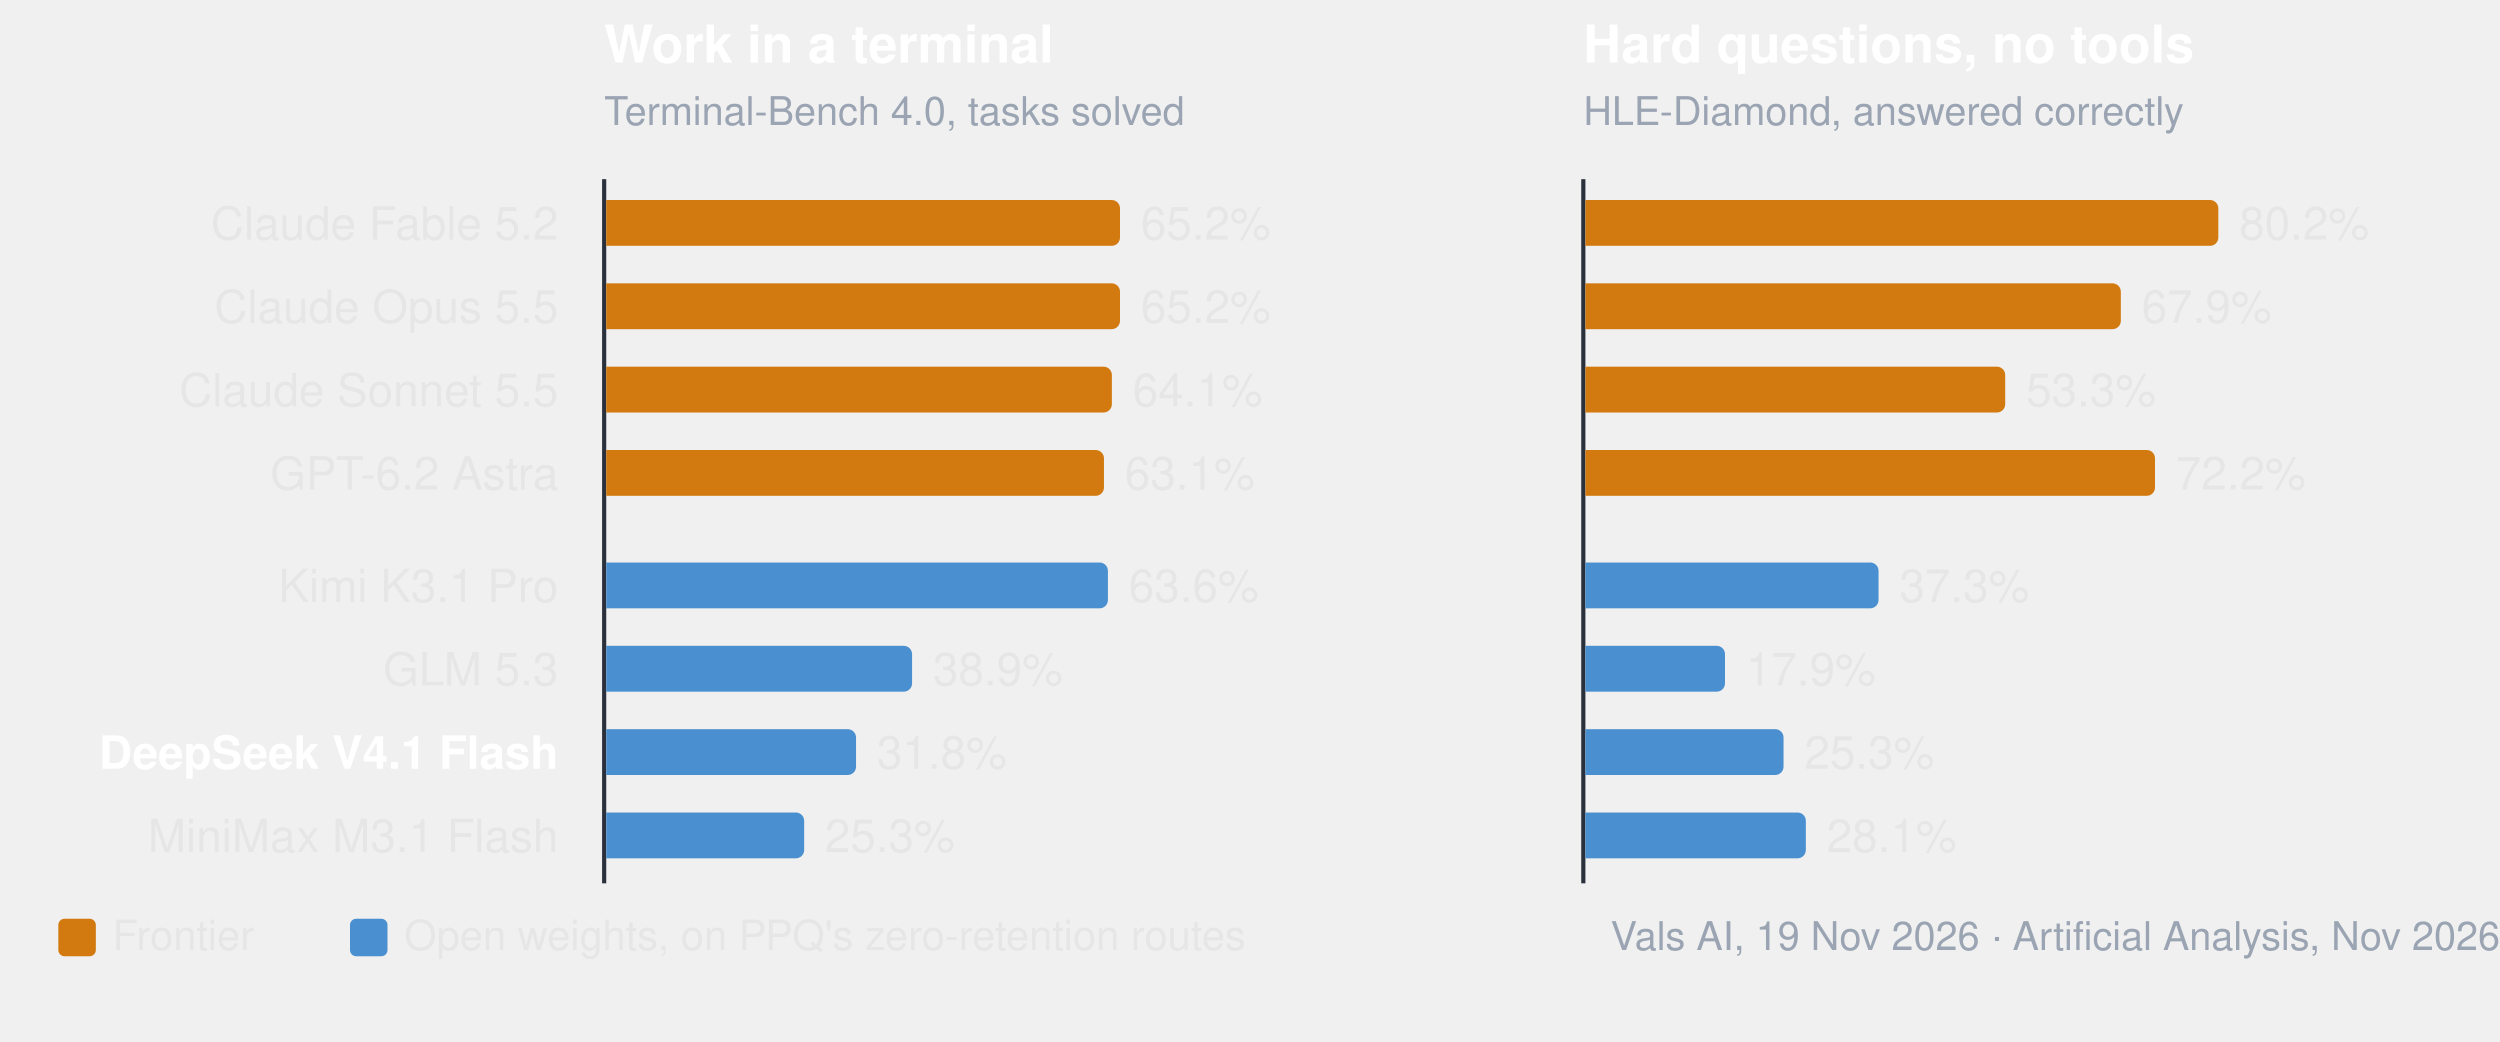
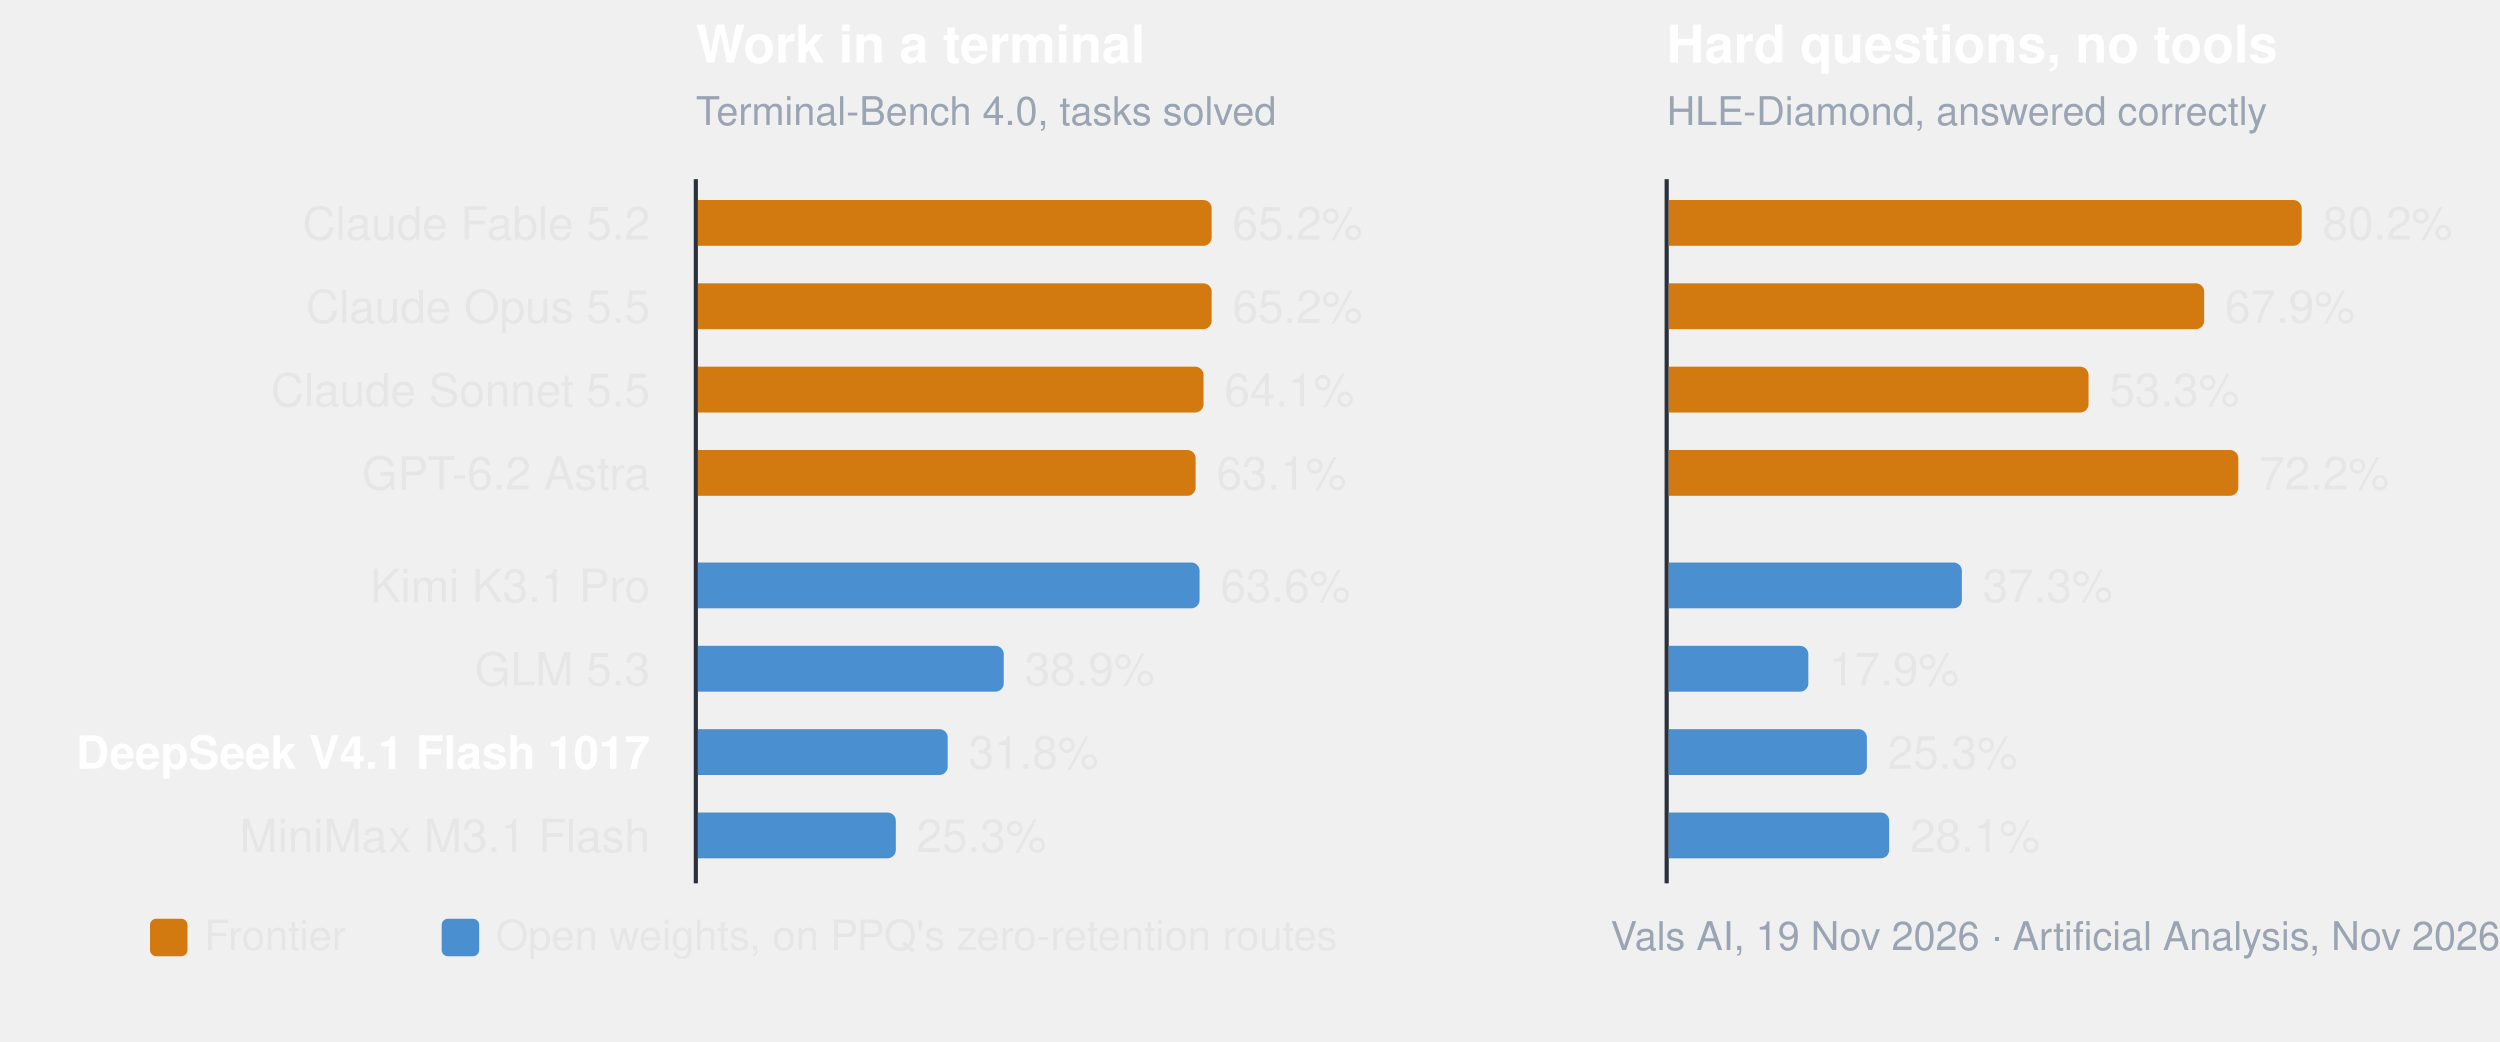
<svg xmlns="http://www.w3.org/2000/svg" viewBox="0 0 1200 500" font-family="Helvetica, Arial, sans-serif" role="img" aria-label="Benchmark scores of four frontier models and four open-weight models offered on PPQ">
-   <text x="290" y="30" fill="#ffffff" font-size="25" font-weight="700">Work in a terminal</text>
-   <text x="290" y="60" fill="#9aa4b2" font-size="19">Terminal-Bench 4.0, tasks solved</text>
-   <line x1="290" y1="86" x2="290" y2="424" stroke="#2a313c" stroke-width="2" />
-   <text x="760" y="30" fill="#ffffff" font-size="25" font-weight="700">Hard questions, no tools</text>
-   <text x="760" y="60" fill="#9aa4b2" font-size="19">HLE-Diamond, answered correctly</text>
-   <line x1="760" y1="86" x2="760" y2="424" stroke="#2a313c" stroke-width="2" />
-   <text x="268" y="115.0" text-anchor="end" fill="#e6e6e6" font-size="22">Claude Fable 5.2</text>
-   <path d="M291,96 h242.6 a4,4 0 0 1 4,4 v14 a4,4 0 0 1 -4,4 h-242.6 z" fill="#d27a0f" />
-   <text x="547.6" y="115.0" fill="#e6e6e6" font-size="22">65.2%</text>
-   <path d="M761,96 h299.8 a4,4 0 0 1 4,4 v14 a4,4 0 0 1 -4,4 h-299.8 z" fill="#d27a0f" />
-   <text x="1074.8" y="115.0" fill="#e6e6e6" font-size="22">80.2%</text>
-   <text x="268" y="155.0" text-anchor="end" fill="#e6e6e6" font-size="22">Claude Opus 5.5</text>
-   <path d="M291,136 h242.6 a4,4 0 0 1 4,4 v14 a4,4 0 0 1 -4,4 h-242.6 z" fill="#d27a0f" />
-   <text x="547.6" y="155.0" fill="#e6e6e6" font-size="22">65.2%</text>
-   <path d="M761,136 h253.0 a4,4 0 0 1 4,4 v14 a4,4 0 0 1 -4,4 h-253.0 z" fill="#d27a0f" />
-   <text x="1028.0" y="155.0" fill="#e6e6e6" font-size="22">67.9%</text>
-   <text x="268" y="195.0" text-anchor="end" fill="#e6e6e6" font-size="22">Claude Sonnet 5.5</text>
-   <path d="M291,176 h238.7 a4,4 0 0 1 4,4 v14 a4,4 0 0 1 -4,4 h-238.7 z" fill="#d27a0f" />
-   <text x="543.7" y="195.0" fill="#e6e6e6" font-size="22">64.1%</text>
-   <path d="M761,176 h197.5 a4,4 0 0 1 4,4 v14 a4,4 0 0 1 -4,4 h-197.5 z" fill="#d27a0f" />
-   <text x="972.5" y="195.0" fill="#e6e6e6" font-size="22">53.3%</text>
-   <text x="268" y="235.0" text-anchor="end" fill="#e6e6e6" font-size="22">GPT-6.2 Astra</text>
-   <path d="M291,216 h234.9 a4,4 0 0 1 4,4 v14 a4,4 0 0 1 -4,4 h-234.9 z" fill="#d27a0f" />
-   <text x="539.9" y="235.0" fill="#e6e6e6" font-size="22">63.1%</text>
-   <path d="M761,216 h269.4 a4,4 0 0 1 4,4 v14 a4,4 0 0 1 -4,4 h-269.4 z" fill="#d27a0f" />
-   <text x="1044.4" y="235.0" fill="#e6e6e6" font-size="22">72.2%</text>
-   <text x="268" y="289.0" text-anchor="end" fill="#e6e6e6" font-size="22">Kimi K3.1 Pro</text>
-   <path d="M291,270 h236.8 a4,4 0 0 1 4,4 v14 a4,4 0 0 1 -4,4 h-236.8 z" fill="#4a8fd0" />
-   <text x="541.8" y="289.0" fill="#e6e6e6" font-size="22">63.6%</text>
-   <path d="M761,270 h136.7 a4,4 0 0 1 4,4 v14 a4,4 0 0 1 -4,4 h-136.7 z" fill="#4a8fd0" />
-   <text x="911.7" y="289.0" fill="#e6e6e6" font-size="22">37.3%</text>
-   <text x="268" y="329.0" text-anchor="end" fill="#e6e6e6" font-size="22">GLM 5.3</text>
-   <path d="M291,310 h142.8 a4,4 0 0 1 4,4 v14 a4,4 0 0 1 -4,4 h-142.8 z" fill="#4a8fd0" />
-   <text x="447.8" y="329.0" fill="#e6e6e6" font-size="22">38.9%</text>
-   <path d="M761,310 h63.0 a4,4 0 0 1 4,4 v14 a4,4 0 0 1 -4,4 h-63.0 z" fill="#4a8fd0" />
-   <text x="838.0" y="329.0" fill="#e6e6e6" font-size="22">17.9%</text>
-   <text x="268" y="369.0" text-anchor="end" fill="#ffffff" font-size="22" font-weight="700">DeepSeek V4.1 Flash</text>
-   <path d="M291,350 h115.9 a4,4 0 0 1 4,4 v14 a4,4 0 0 1 -4,4 h-115.9 z" fill="#4a8fd0" />
-   <text x="420.9" y="369.0" fill="#e6e6e6" font-size="22">31.8%</text>
-   <path d="M761,350 h91.1 a4,4 0 0 1 4,4 v14 a4,4 0 0 1 -4,4 h-91.1 z" fill="#4a8fd0" />
-   <text x="866.1" y="369.0" fill="#e6e6e6" font-size="22">25.3%</text>
-   <text x="268" y="409.0" text-anchor="end" fill="#e6e6e6" font-size="22">MiniMax M3.1 Flash</text>
-   <path d="M291,390 h91.0 a4,4 0 0 1 4,4 v14 a4,4 0 0 1 -4,4 h-91.0 z" fill="#4a8fd0" />
-   <text x="395.9" y="409.0" fill="#e6e6e6" font-size="22">25.3%</text>
-   <path d="M761,390 h101.8 a4,4 0 0 1 4,4 v14 a4,4 0 0 1 -4,4 h-101.8 z" fill="#4a8fd0" />
-   <text x="876.8" y="409.0" fill="#e6e6e6" font-size="22">28.1%</text>
-   <rect x="28" y="441" width="18" height="18" rx="3" fill="#d27a0f" />
-   <text x="54" y="456" fill="#e6e6e6" font-size="20">Frontier</text>
-   <rect x="168" y="441" width="18" height="18" rx="3" fill="#4a8fd0" />
-   <text x="194" y="456" fill="#e6e6e6" font-size="20">Open weights, on PPQ's zero-retention routes</text>
+   <text x="334" y="30" fill="#ffffff" font-size="25" font-weight="700">Work in a terminal</text>
+   <text x="334" y="60" fill="#9aa4b2" font-size="19">Terminal-Bench 4.0, tasks solved</text>
+   <line x1="334" y1="86" x2="334" y2="424" stroke="#2a313c" stroke-width="2" />
+   <text x="800" y="30" fill="#ffffff" font-size="25" font-weight="700">Hard questions, no tools</text>
+   <text x="800" y="60" fill="#9aa4b2" font-size="19">HLE-Diamond, answered correctly</text>
+   <line x1="800" y1="86" x2="800" y2="424" stroke="#2a313c" stroke-width="2" />
+   <text x="312" y="115.0" text-anchor="end" fill="#e6e6e6" font-size="22">Claude Fable 5.2</text>
+   <path d="M335,96 h242.6 a4,4 0 0 1 4,4 v14 a4,4 0 0 1 -4,4 h-242.6 z" fill="#d27a0f" />
+   <text x="591.6" y="115.0" fill="#e6e6e6" font-size="22">65.2%</text>
+   <path d="M801,96 h299.8 a4,4 0 0 1 4,4 v14 a4,4 0 0 1 -4,4 h-299.8 z" fill="#d27a0f" />
+   <text x="1114.8" y="115.0" fill="#e6e6e6" font-size="22">80.2%</text>
+   <text x="312" y="155.0" text-anchor="end" fill="#e6e6e6" font-size="22">Claude Opus 5.5</text>
+   <path d="M335,136 h242.6 a4,4 0 0 1 4,4 v14 a4,4 0 0 1 -4,4 h-242.6 z" fill="#d27a0f" />
+   <text x="591.6" y="155.0" fill="#e6e6e6" font-size="22">65.2%</text>
+   <path d="M801,136 h253.0 a4,4 0 0 1 4,4 v14 a4,4 0 0 1 -4,4 h-253.0 z" fill="#d27a0f" />
+   <text x="1068.0" y="155.0" fill="#e6e6e6" font-size="22">67.9%</text>
+   <text x="312" y="195.0" text-anchor="end" fill="#e6e6e6" font-size="22">Claude Sonnet 5.5</text>
+   <path d="M335,176 h238.7 a4,4 0 0 1 4,4 v14 a4,4 0 0 1 -4,4 h-238.7 z" fill="#d27a0f" />
+   <text x="587.7" y="195.0" fill="#e6e6e6" font-size="22">64.1%</text>
+   <path d="M801,176 h197.5 a4,4 0 0 1 4,4 v14 a4,4 0 0 1 -4,4 h-197.5 z" fill="#d27a0f" />
+   <text x="1012.5" y="195.0" fill="#e6e6e6" font-size="22">53.3%</text>
+   <text x="312" y="235.0" text-anchor="end" fill="#e6e6e6" font-size="22">GPT-6.2 Astra</text>
+   <path d="M335,216 h234.9 a4,4 0 0 1 4,4 v14 a4,4 0 0 1 -4,4 h-234.9 z" fill="#d27a0f" />
+   <text x="583.9" y="235.0" fill="#e6e6e6" font-size="22">63.1%</text>
+   <path d="M801,216 h269.4 a4,4 0 0 1 4,4 v14 a4,4 0 0 1 -4,4 h-269.4 z" fill="#d27a0f" />
+   <text x="1084.4" y="235.0" fill="#e6e6e6" font-size="22">72.2%</text>
+   <text x="312" y="289.0" text-anchor="end" fill="#e6e6e6" font-size="22">Kimi K3.1 Pro</text>
+   <path d="M335,270 h236.8 a4,4 0 0 1 4,4 v14 a4,4 0 0 1 -4,4 h-236.8 z" fill="#4a8fd0" />
+   <text x="585.8" y="289.0" fill="#e6e6e6" font-size="22">63.6%</text>
+   <path d="M801,270 h136.7 a4,4 0 0 1 4,4 v14 a4,4 0 0 1 -4,4 h-136.7 z" fill="#4a8fd0" />
+   <text x="951.7" y="289.0" fill="#e6e6e6" font-size="22">37.3%</text>
+   <text x="312" y="329.0" text-anchor="end" fill="#e6e6e6" font-size="22">GLM 5.3</text>
+   <path d="M335,310 h142.8 a4,4 0 0 1 4,4 v14 a4,4 0 0 1 -4,4 h-142.8 z" fill="#4a8fd0" />
+   <text x="491.8" y="329.0" fill="#e6e6e6" font-size="22">38.9%</text>
+   <path d="M801,310 h63.0 a4,4 0 0 1 4,4 v14 a4,4 0 0 1 -4,4 h-63.0 z" fill="#4a8fd0" />
+   <text x="878.0" y="329.0" fill="#e6e6e6" font-size="22">17.9%</text>
+   <text x="312" y="369.0" text-anchor="end" fill="#ffffff" font-size="22" font-weight="700">DeepSeek V4.1 Flash 1017</text>
+   <path d="M335,350 h115.9 a4,4 0 0 1 4,4 v14 a4,4 0 0 1 -4,4 h-115.9 z" fill="#4a8fd0" />
+   <text x="464.9" y="369.0" fill="#e6e6e6" font-size="22">31.8%</text>
+   <path d="M801,350 h91.1 a4,4 0 0 1 4,4 v14 a4,4 0 0 1 -4,4 h-91.1 z" fill="#4a8fd0" />
+   <text x="906.1" y="369.0" fill="#e6e6e6" font-size="22">25.3%</text>
+   <text x="312" y="409.0" text-anchor="end" fill="#e6e6e6" font-size="22">MiniMax M3.1 Flash</text>
+   <path d="M335,390 h91.0 a4,4 0 0 1 4,4 v14 a4,4 0 0 1 -4,4 h-91.0 z" fill="#4a8fd0" />
+   <text x="439.9" y="409.0" fill="#e6e6e6" font-size="22">25.3%</text>
+   <path d="M801,390 h101.8 a4,4 0 0 1 4,4 v14 a4,4 0 0 1 -4,4 h-101.8 z" fill="#4a8fd0" />
+   <text x="916.8" y="409.0" fill="#e6e6e6" font-size="22">28.1%</text>
+   <rect x="72" y="441" width="18" height="18" rx="3" fill="#d27a0f" />
+   <text x="98" y="456" fill="#e6e6e6" font-size="20">Frontier</text>
+   <rect x="212" y="441" width="18" height="18" rx="3" fill="#4a8fd0" />
+   <text x="238" y="456" fill="#e6e6e6" font-size="20">Open weights, on PPQ's zero-retention routes</text>
  <text x="1200" y="456" text-anchor="end" fill="#9aa4b2" font-size="19">Vals AI, 19 Nov 2026 · Artificial Analysis, Nov 2026</text>
</svg>
